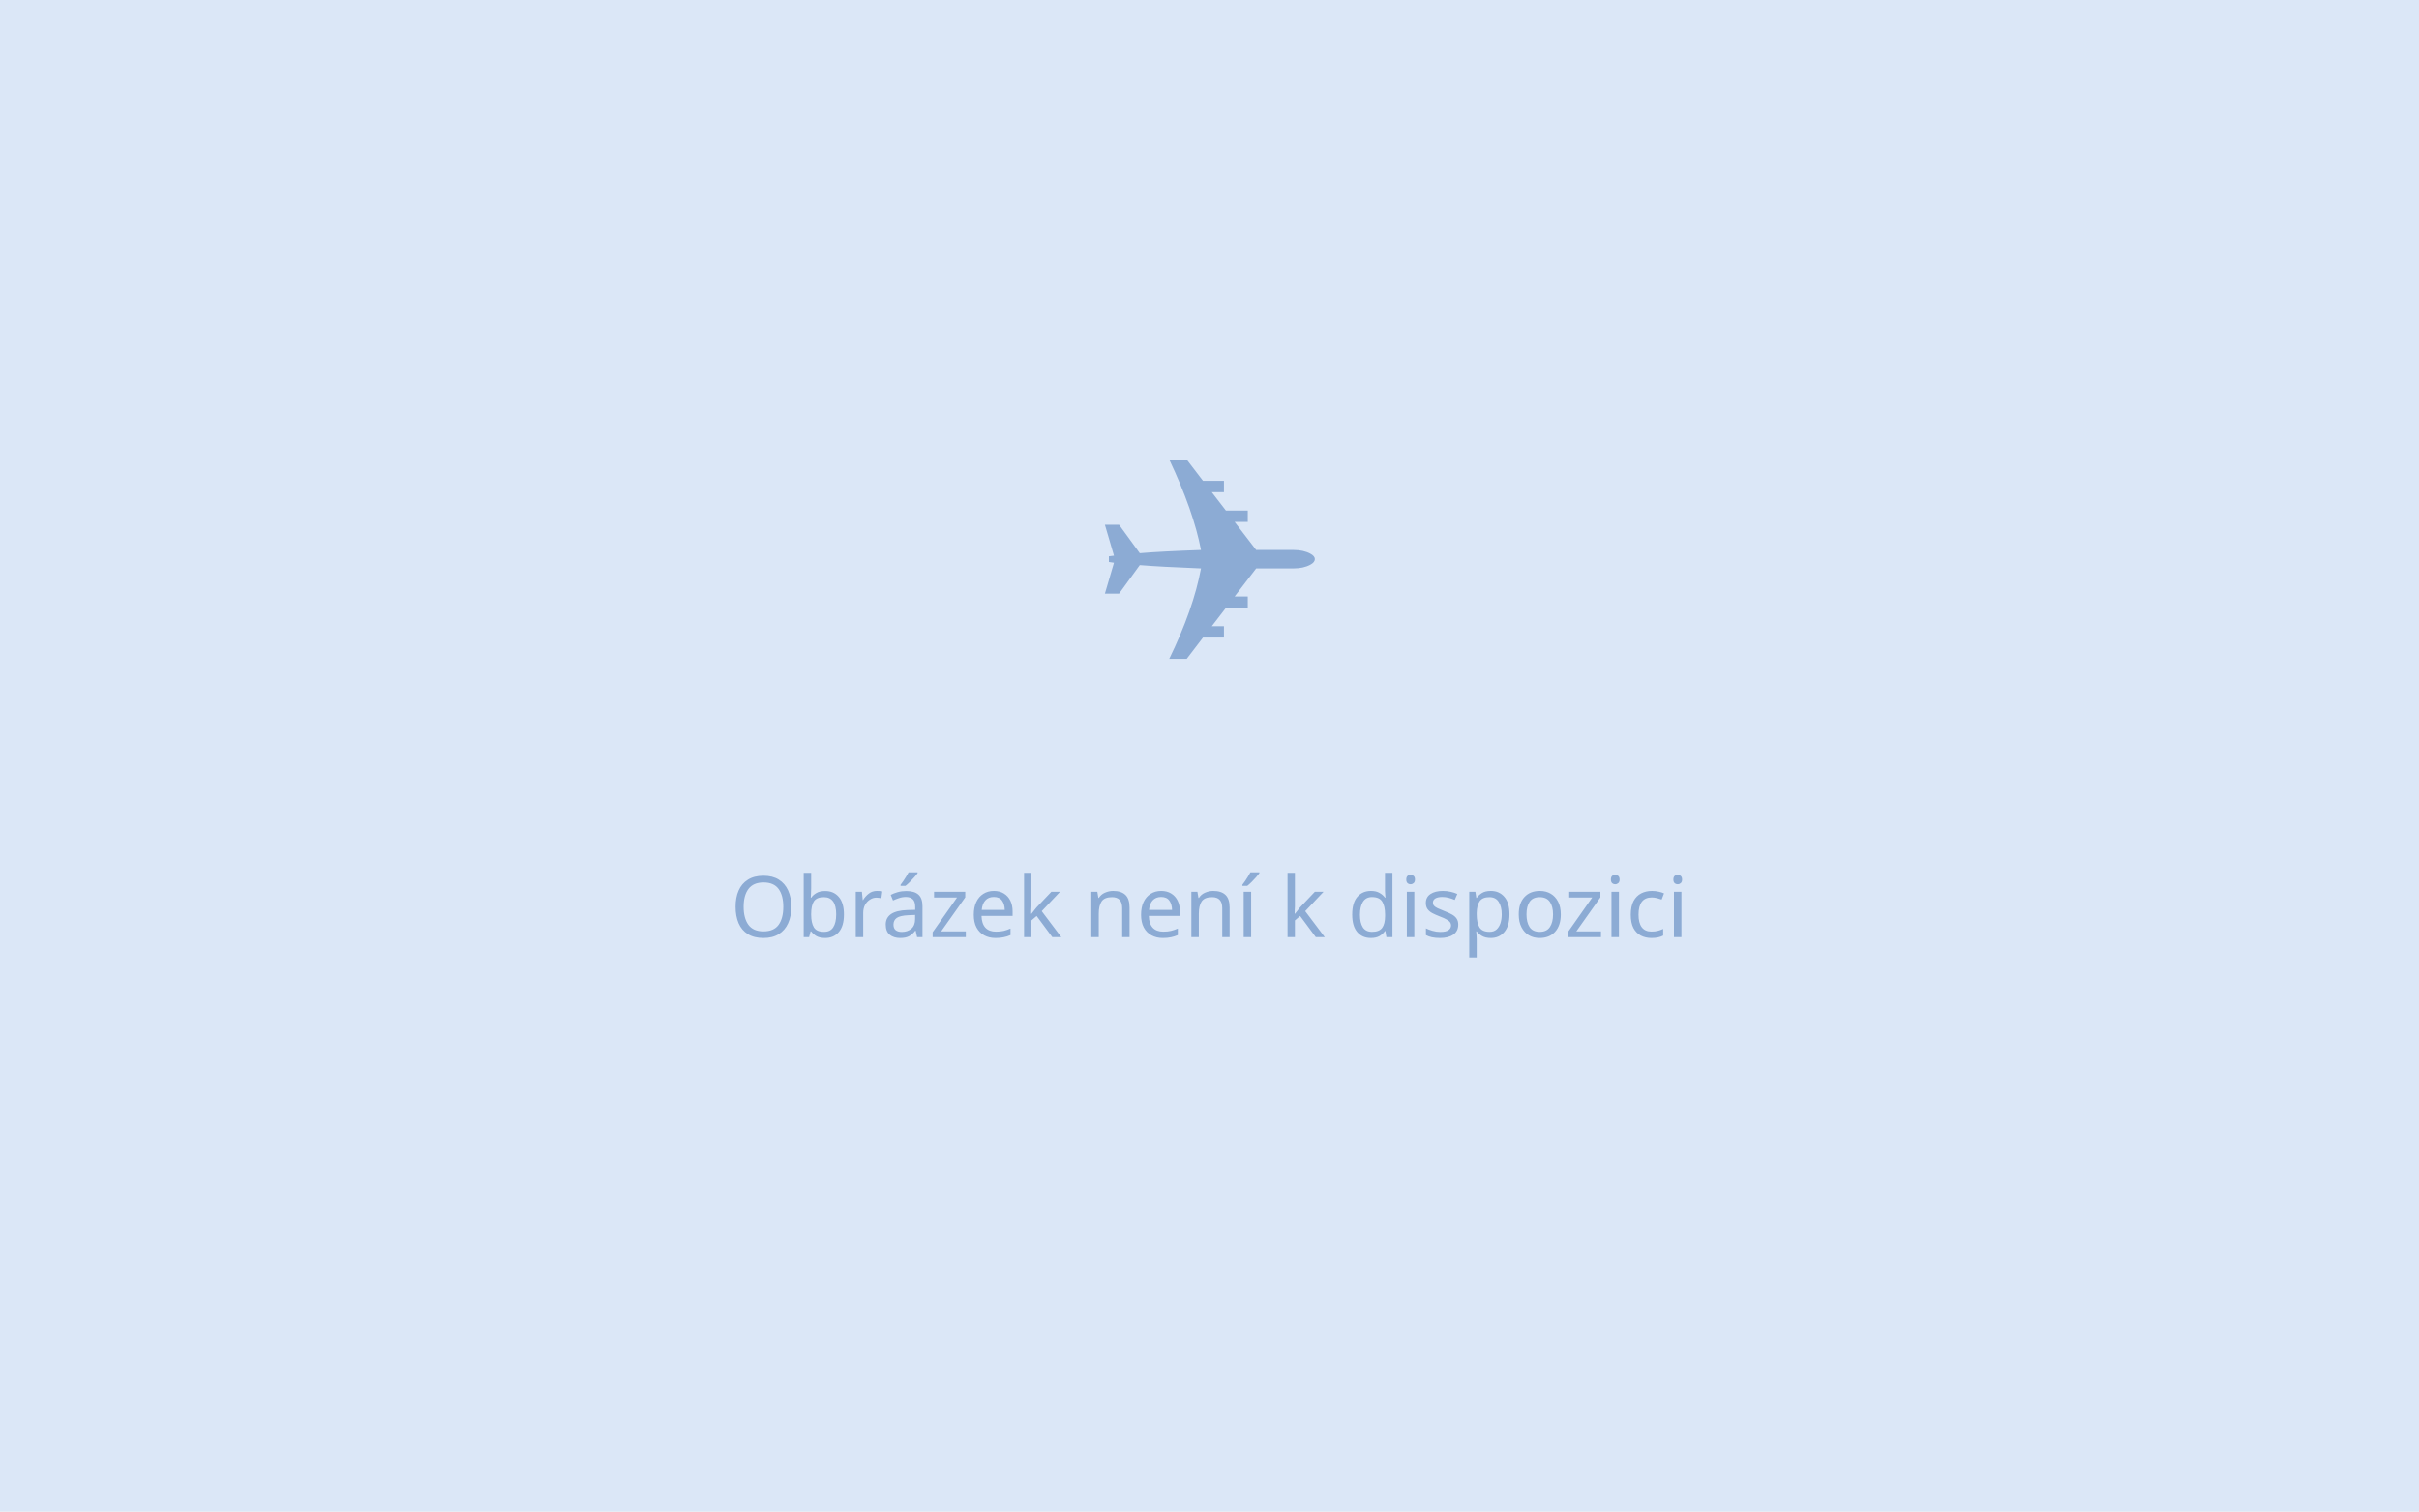
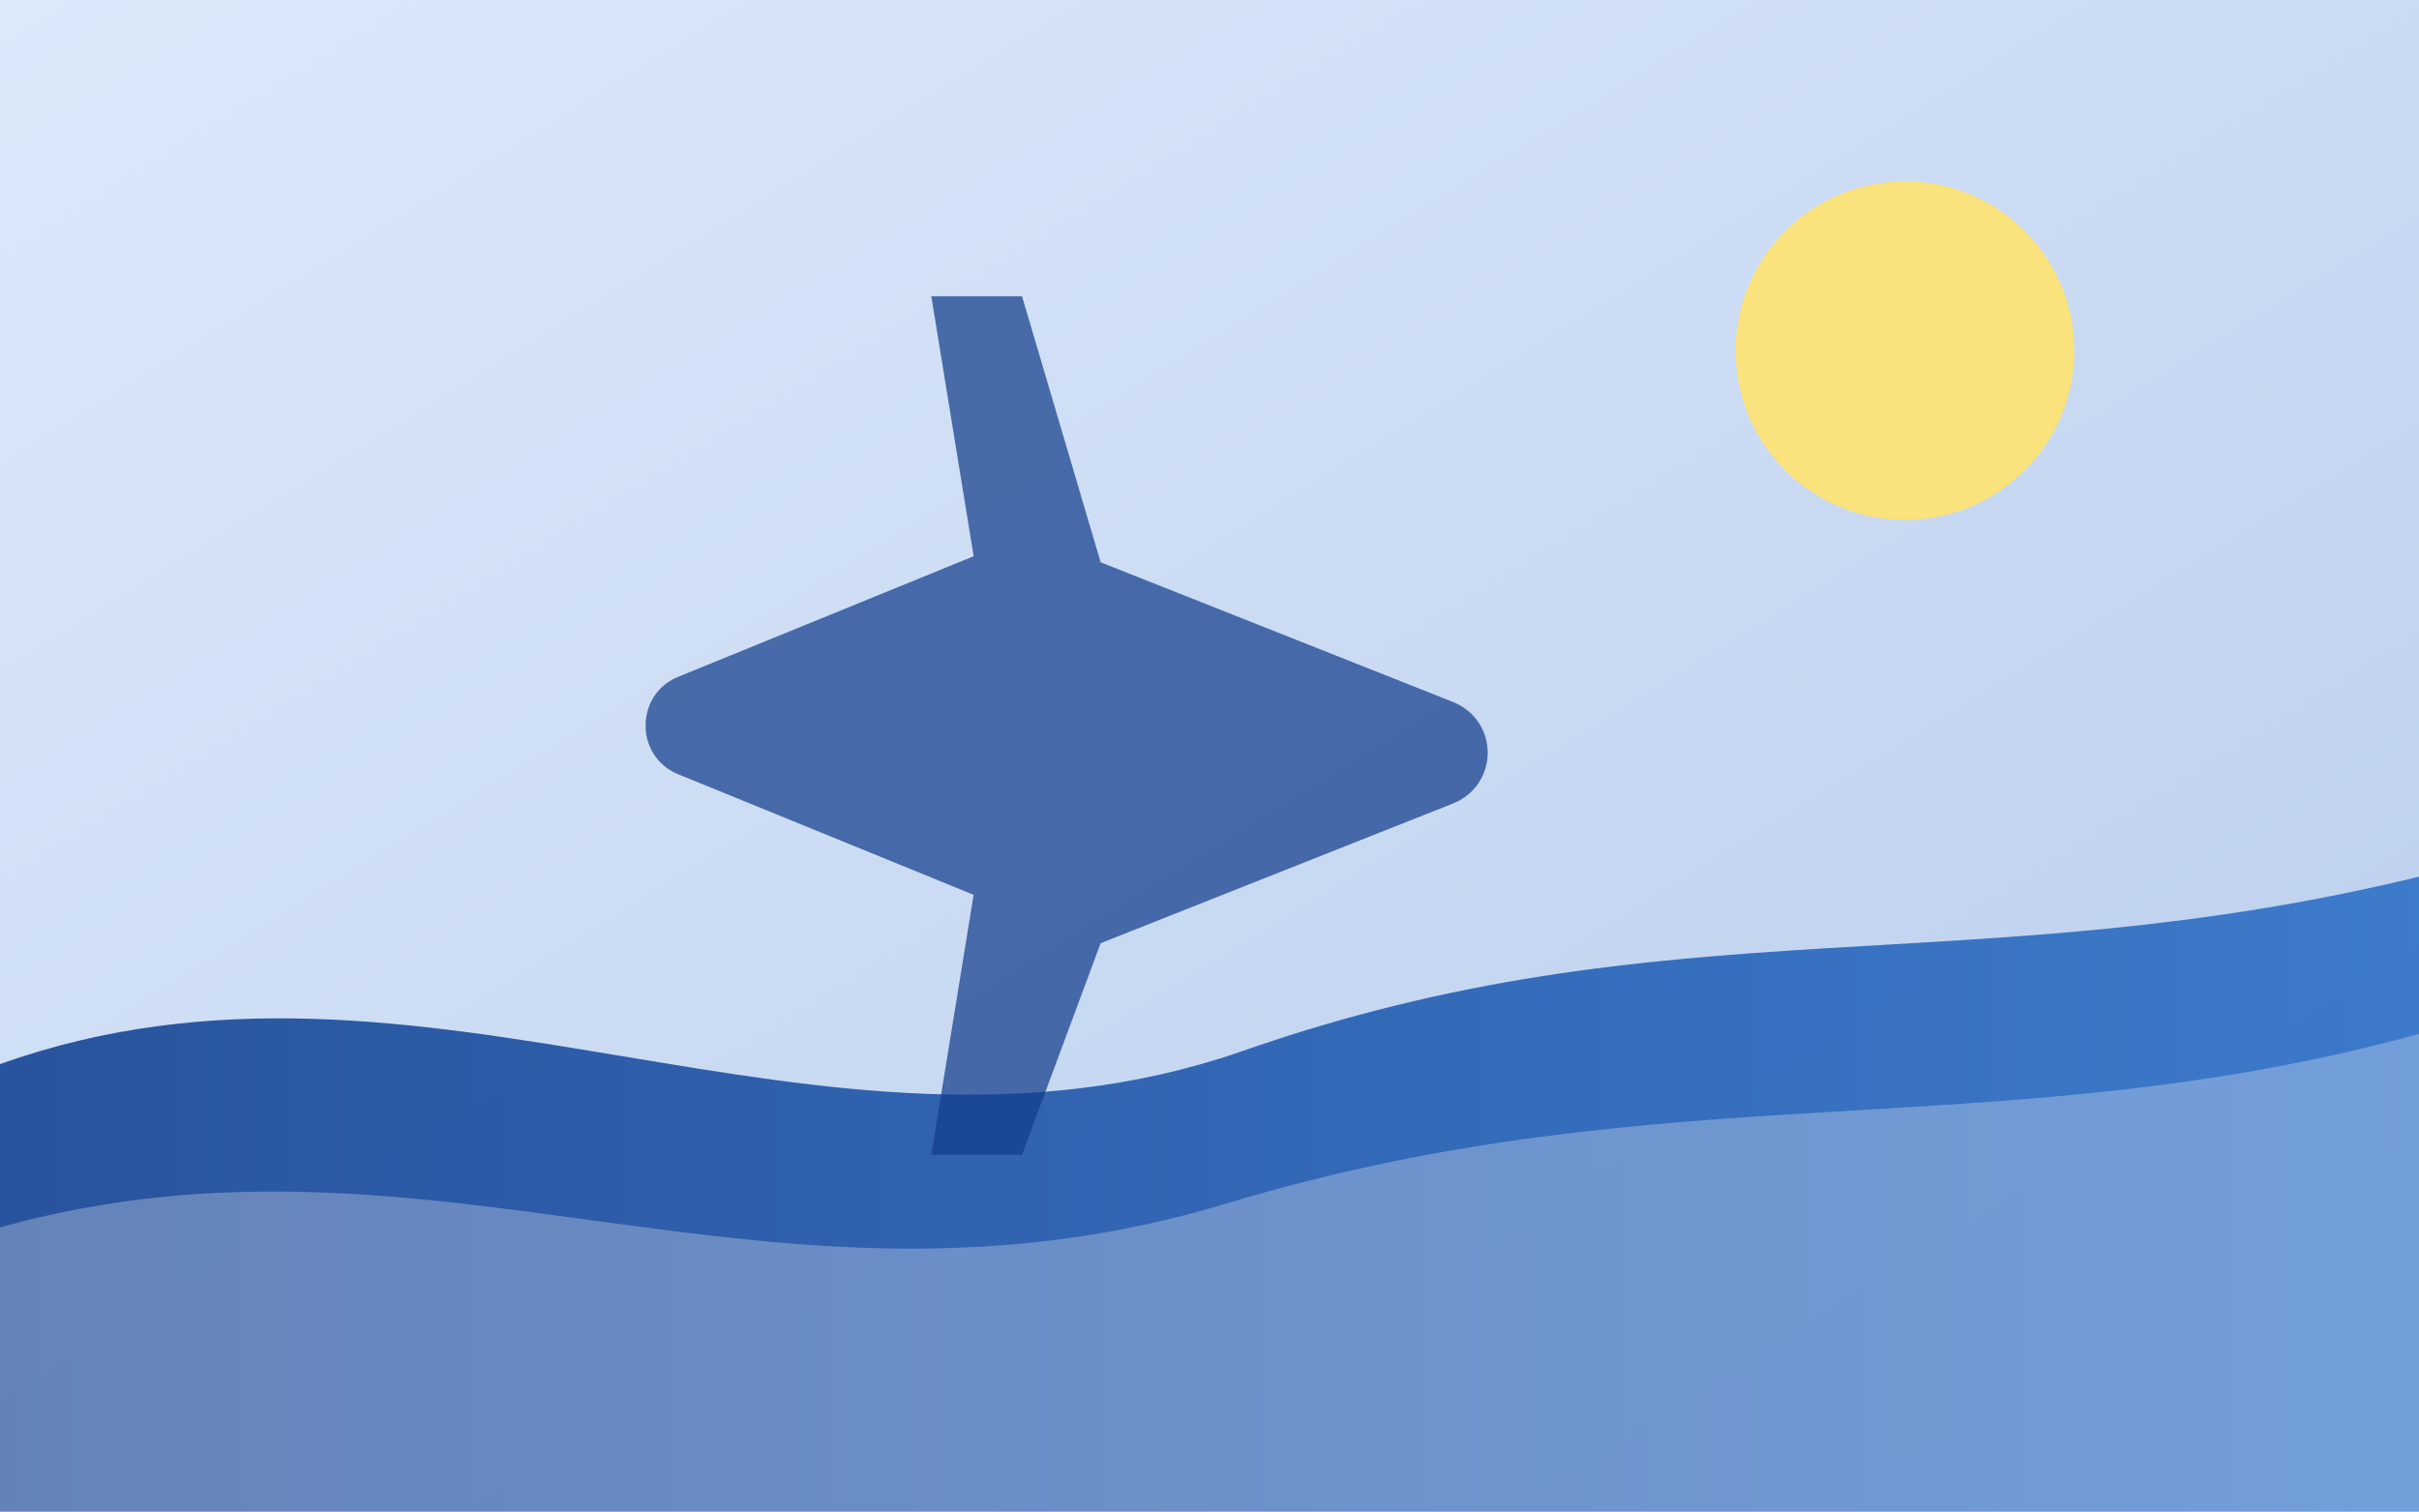
- <svg xmlns="http://www.w3.org/2000/svg" width="400" height="250" viewBox="0 0 400 250">
-   <rect width="400" height="250" fill="#dbe7f7" />
-   <text x="200" y="110" font-family="sans-serif" font-size="48" fill="#8cabd4" text-anchor="middle">✈</text>
-   <text x="200" y="155" font-family="sans-serif" font-size="14" fill="#8cabd4" text-anchor="middle">Obrázek není k dispozici</text>
+ <svg xmlns="http://www.w3.org/2000/svg" width="400" height="250" viewBox="0 0 400 250" role="img" aria-label="SkyTravel">
+   <defs>
+     <linearGradient id="sky" x1="0" y1="0" x2="1" y2="1">
+       <stop offset="0" stop-color="#dce9fb" />
+       <stop offset="1" stop-color="#b8cceb" />
+     </linearGradient>
+     <linearGradient id="sea" x1="0" y1="0" x2="1" y2="0">
+       <stop offset="0" stop-color="#164493" />
+       <stop offset="1" stop-color="#2f71c8" />
+     </linearGradient>
+   </defs>
+   <rect width="400" height="250" fill="url(#sky)" />
+   <circle cx="315" cy="58" r="28" fill="#ffe370" opacity="0.9" />
+   <path d="M0 176 C70 151 135 198 205 174 C276 149 326 163 400 145 L400 250 L0 250 Z" fill="url(#sea)" opacity="0.9" />
+   <path d="M0 203 C72 183 127 222 203 199 C276 177 331 190 400 171 L400 250 L0 250 Z" fill="#ffffff" opacity="0.28" />
+   <path d="M182 93 l58 23 c8 3 8 14 0 17 l-58 23 -13 35 -15 0 7-43 -49-20 c-7-3-7-13 0-16 l49-20 -7-43 15 0 13 44Z" fill="#123d8c" opacity="0.72" />
</svg>
